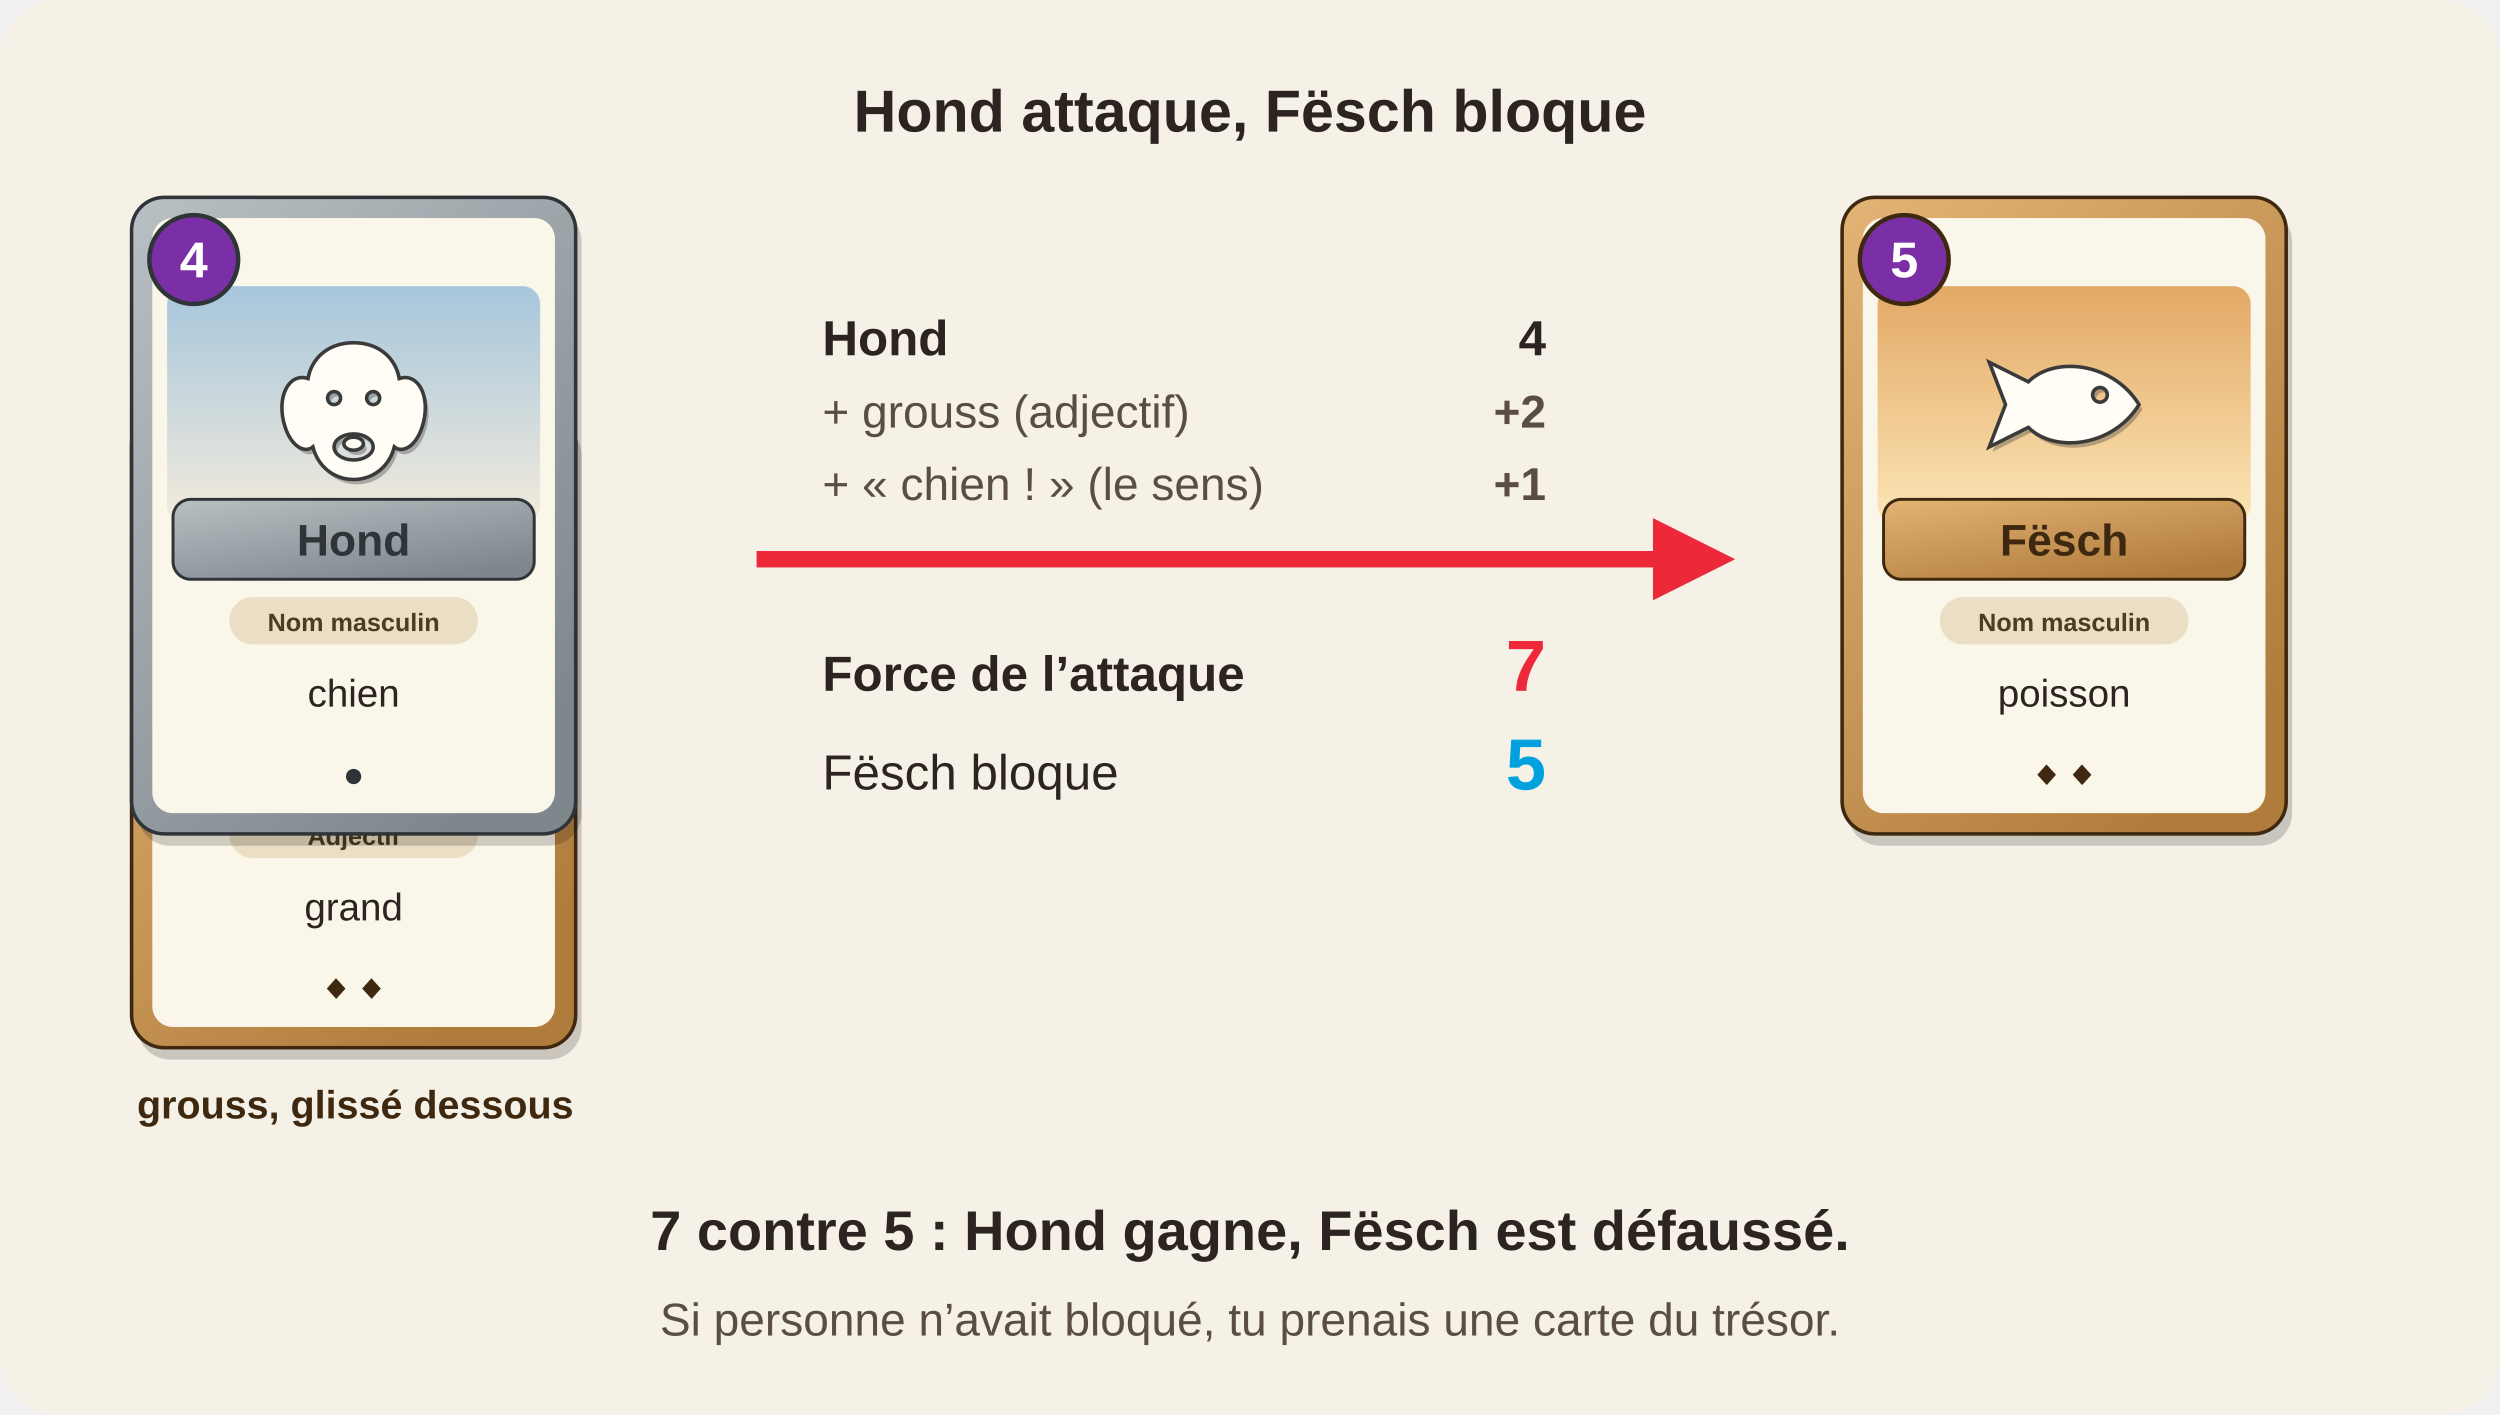
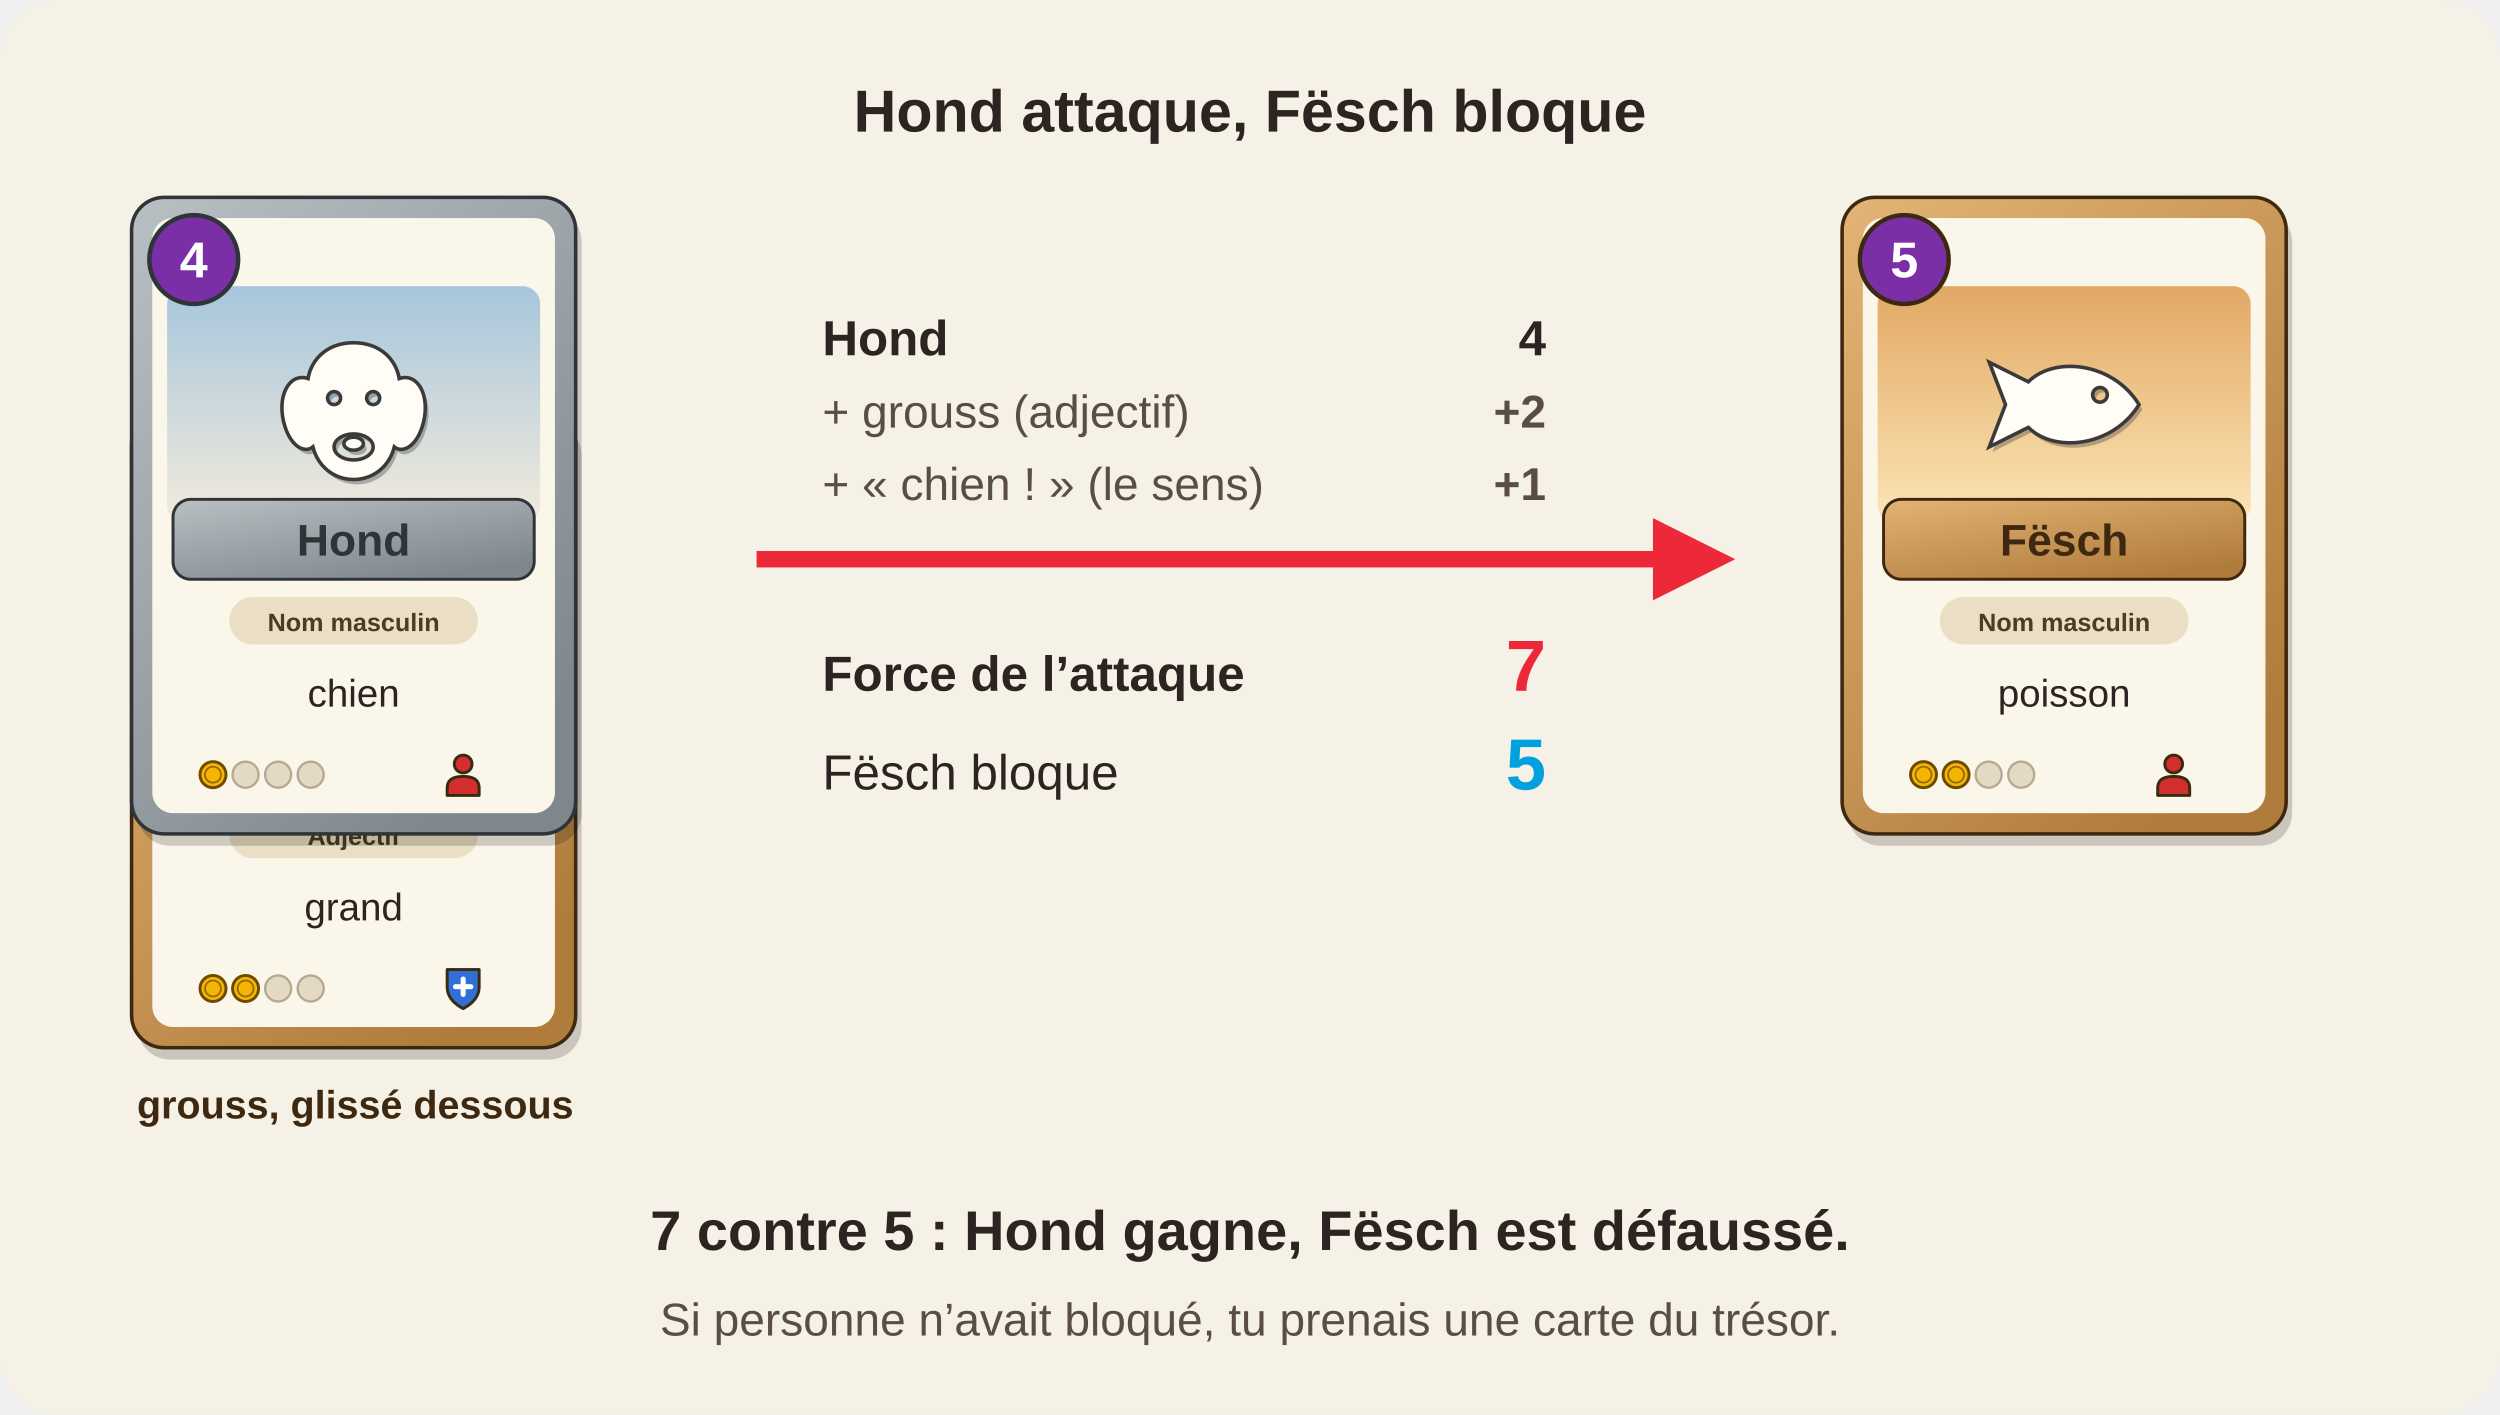
<svg xmlns="http://www.w3.org/2000/svg" viewBox="0 0 760 430" role="img" aria-label="Un combat : Hond, avec grouss et le sens dit, Force 7, contre Fësch, Force 5">
  <rect width="760" height="430" rx="18" fill="#F6F1E7" />
  <text x="380" y="40" text-anchor="middle" font-family="'Helvetica Neue', Arial, sans-serif" font-size="18" font-weight="800" fill="#2b2420">Hond attaque, Fësch bloque</text>
  <g transform="translate(40 125) scale(0.9)">
    <defs>
      <linearGradient id="m19" x1="0" y1="0" x2=".7" y2="1">
        <stop offset="0" stop-color="#E3B475" />
        <stop offset="1" stop-color="#B07C3C" />
      </linearGradient>
      <linearGradient id="c20" x1="0" y1="0" x2="0" y2="1">
        <stop offset="0" stop-color="#E2A865" />
        <stop offset="1" stop-color="#FCE6B6" />
      </linearGradient>
    </defs>
    <rect x="2" y="4" width="150" height="215" rx="11" fill="#000" opacity=".18" />
    <rect width="150" height="215" rx="11" fill="url(#m19)" stroke="#3E2910" stroke-width="1.2" />
    <rect x="7" y="7" width="136" height="201" rx="7" fill="#FBF6EA" />
    <rect x="12" y="30" width="126" height="80" rx="6" fill="url(#c20)" />
    <g transform="translate(12 38) scale(1.26 1.1)">
      <path d="M16.0 47.7 Q22.2 47.7 21.7 45.9 Q21.1 44.0 27.3 44.0 Q33.6 44.0 33.0 33.5 Q32.4 23.0 38.7 23.0 Q44.9 23.0 44.3 23.6 Q43.8 24.3 50.0 24.3 Q56.2 24.3 55.7 34.7 Q55.1 45.2 61.3 45.2 Q67.6 45.2 67.0 45.2 Q66.4 45.2 72.7 45.2" fill="none" stroke="#3a3a3a" stroke-width="4.4" stroke-linecap="round" opacity=".35" transform="translate(.6 1)" />
      <path d="M16.0 47.7 Q22.2 47.7 21.7 45.9 Q21.1 44.0 27.3 44.0 Q33.6 44.0 33.0 33.5 Q32.4 23.0 38.7 23.0 Q44.9 23.0 44.3 23.6 Q43.8 24.3 50.0 24.3 Q56.2 24.3 55.7 34.7 Q55.1 45.2 61.3 45.2 Q67.6 45.2 67.0 45.2 Q66.4 45.2 72.7 45.2" fill="none" stroke="#fff" stroke-width="3.2" stroke-linecap="round" />
      <circle cx="38.7" cy="23.0" r="2.5" fill="#fff" stroke="#3a3a3a" stroke-width=".8" />
      <circle cx="50.0" cy="24.3" r="2.5" fill="#fff" stroke="#3a3a3a" stroke-width=".8" />
    </g>
    <circle cx="21" cy="21" r="15" fill="#7B2FA6" stroke="#3E2910" stroke-width="1.5" />
    <text x="21" y="27" text-anchor="middle" font-family="'Helvetica Neue', Arial, sans-serif" font-size="17" font-weight="800" fill="#fff">6</text>
    <rect x="14" y="102" width="122" height="27" rx="6" fill="url(#m19)" stroke="#3E2910" stroke-width="1" />
    <text x="75" y="121" text-anchor="middle" font-family="'Helvetica Neue', Arial, sans-serif" font-size="15" font-weight="800" fill="#3E2910">grouss</text>
    <rect x="33" y="135" width="84" height="16" rx="8" fill="#EADFC4" />
    <text x="75" y="146.5" text-anchor="middle" font-family="'Helvetica Neue', Arial, sans-serif" font-size="8.5" font-weight="700" fill="#4b3c22">Adjectif</text>
    <text x="75" y="172" text-anchor="middle" font-family="'Helvetica Neue', Arial, sans-serif" font-size="13" fill="#2b2420">grand</text>
-     <text x="75" y="199" text-anchor="middle" font-family="'Helvetica Neue', Arial, sans-serif" font-size="12" fill="#3E2910">◆◆</text>
+     <circle cx="27.5" cy="195" r="4.4" fill="#F2B705" stroke="#6E4A00" stroke-width="1" />
+     <circle cx="27.5" cy="195" r="2.7" fill="none" stroke="#9A6400" stroke-width=".6" />
+     <circle cx="38.5" cy="195" r="4.4" fill="#F2B705" stroke="#6E4A00" stroke-width="1" />
+     <circle cx="38.5" cy="195" r="2.7" fill="none" stroke="#9A6400" stroke-width=".6" />
+     <circle cx="49.5" cy="195" r="4.4" fill="#E4DAC3" stroke="#B5A98F" stroke-width=".8" />
+     <circle cx="60.5" cy="195" r="4.4" fill="#E4DAC3" stroke="#B5A98F" stroke-width=".8" />
+     <path d="M106.6 188.6 H117.4 V194.4 C117.4 198.2 114.6 200.4 112 201.8 C109.4 200.4 106.6 198.2 106.6 194.4 Z" fill="#2F6FD6" stroke="#3a2a10" stroke-width="1" stroke-linejoin="round" />
+     <path d="M109.4 194.4 H114.6 M112 191.8 V197" stroke="#fff" stroke-width="1.7" stroke-linecap="round" />
  </g>
  <g transform="translate(40 60) scale(0.9)">
    <defs>
      <linearGradient id="m21" x1="0" y1="0" x2=".7" y2="1">
        <stop offset="0" stop-color="#B9C0C4" />
        <stop offset="1" stop-color="#7E878C" />
      </linearGradient>
      <linearGradient id="c22" x1="0" y1="0" x2="0" y2="1">
        <stop offset="0" stop-color="#A6C6DC" />
        <stop offset="1" stop-color="#F3EBDC" />
      </linearGradient>
    </defs>
    <rect x="2" y="4" width="150" height="215" rx="11" fill="#000" opacity=".18" />
    <rect width="150" height="215" rx="11" fill="url(#m21)" stroke="#2E3437" stroke-width="1.2" />
    <rect x="7" y="7" width="136" height="201" rx="7" fill="#FBF6EA" />
    <rect x="12" y="30" width="126" height="80" rx="6" fill="url(#c22)" />
    <g transform="translate(75 70) scale(.55)">
      <path d="M0 -38 C16 -38 26 -28 28 -16 C40 -20 48 -4 42 14 C38 26 30 30 25 26 C22 38 12 46 0 46 C-12 46 -22 38 -25 26 C-30 30 -38 26 -42 14 C-48 -4 -40 -20 -28 -16 C-26 -28 -16 -38 0 -38 Z M-16 -4 A4 4 0 1 0 -8 -4 A4 4 0 1 0 -16 -4 Z M8 -4 A4 4 0 1 0 16 -4 A4 4 0 1 0 8 -4 Z M-12 26 A12 8 0 1 0 12 26 A12 8 0 1 0 -12 26 Z M-6 24 A6 4 0 1 0 6 24 A6 4 0 1 0 -6 24 Z" fill-rule="evenodd" fill="#3a3a3a" opacity=".35" transform="translate(2 3)" />
      <path d="M0 -38 C16 -38 26 -28 28 -16 C40 -20 48 -4 42 14 C38 26 30 30 25 26 C22 38 12 46 0 46 C-12 46 -22 38 -25 26 C-30 30 -38 26 -42 14 C-48 -4 -40 -20 -28 -16 C-26 -28 -16 -38 0 -38 Z M-16 -4 A4 4 0 1 0 -8 -4 A4 4 0 1 0 -16 -4 Z M8 -4 A4 4 0 1 0 16 -4 A4 4 0 1 0 8 -4 Z M-12 26 A12 8 0 1 0 12 26 A12 8 0 1 0 -12 26 Z M-6 24 A6 4 0 1 0 6 24 A6 4 0 1 0 -6 24 Z" fill-rule="evenodd" fill="#FFFDF6" stroke="#3a3a3a" stroke-width="2.2" />
    </g>
    <circle cx="21" cy="21" r="15" fill="#7B2FA6" stroke="#2E3437" stroke-width="1.5" />
    <text x="21" y="27" text-anchor="middle" font-family="'Helvetica Neue', Arial, sans-serif" font-size="17" font-weight="800" fill="#fff">4</text>
    <rect x="14" y="102" width="122" height="27" rx="6" fill="url(#m21)" stroke="#2E3437" stroke-width="1" />
    <text x="75" y="121" text-anchor="middle" font-family="'Helvetica Neue', Arial, sans-serif" font-size="15" font-weight="800" fill="#2E3437">Hond</text>
    <rect x="33" y="135" width="84" height="16" rx="8" fill="#EADFC4" />
    <text x="75" y="146.5" text-anchor="middle" font-family="'Helvetica Neue', Arial, sans-serif" font-size="8.5" font-weight="700" fill="#4b3c22">Nom masculin</text>
    <text x="75" y="172" text-anchor="middle" font-family="'Helvetica Neue', Arial, sans-serif" font-size="13" fill="#2b2420">chien</text>
-     <text x="75" y="199" text-anchor="middle" font-family="'Helvetica Neue', Arial, sans-serif" font-size="12" fill="#2E3437">●</text>
+     <circle cx="27.5" cy="195" r="4.4" fill="#F2B705" stroke="#6E4A00" stroke-width="1" />
+     <circle cx="27.5" cy="195" r="2.7" fill="none" stroke="#9A6400" stroke-width=".6" />
+     <circle cx="38.5" cy="195" r="4.4" fill="#E4DAC3" stroke="#B5A98F" stroke-width=".8" />
+     <circle cx="49.5" cy="195" r="4.4" fill="#E4DAC3" stroke="#B5A98F" stroke-width=".8" />
+     <circle cx="60.5" cy="195" r="4.4" fill="#E4DAC3" stroke="#B5A98F" stroke-width=".8" />
+     <circle cx="112" cy="191.4" r="3" fill="#D32F2F" stroke="#3a2a10" stroke-width="1" stroke-linejoin="round" />
+     <path d="M106.6 202 V199.6 C106.6 196.4 109 195.6 112 195.6 C115 195.6 117.4 196.4 117.4 199.6 V202 Z" fill="#D32F2F" stroke="#3a2a10" stroke-width="1" stroke-linejoin="round" />
  </g>
  <g transform="translate(560 60) scale(0.9)">
    <defs>
      <linearGradient id="m23" x1="0" y1="0" x2=".7" y2="1">
        <stop offset="0" stop-color="#E3B475" />
        <stop offset="1" stop-color="#B07C3C" />
      </linearGradient>
      <linearGradient id="c24" x1="0" y1="0" x2="0" y2="1">
        <stop offset="0" stop-color="#E2A865" />
        <stop offset="1" stop-color="#FCE6B6" />
      </linearGradient>
    </defs>
    <rect x="2" y="4" width="150" height="215" rx="11" fill="#000" opacity=".18" />
    <rect width="150" height="215" rx="11" fill="url(#m23)" stroke="#3E2910" stroke-width="1.2" />
    <rect x="7" y="7" width="136" height="201" rx="7" fill="#FBF6EA" />
    <rect x="12" y="30" width="126" height="80" rx="6" fill="url(#c24)" />
    <g transform="translate(75 70) scale(.55)">
      <path d="M46 0 C30 -26 -6 -30 -22 -14 L-46 -26 L-36 0 L-46 26 L-22 14 C-6 30 30 26 46 0 Z M17.5 -6 A4.5 4.5 0 1 0 26.5 -6 A4.5 4.5 0 1 0 17.5 -6 Z" fill-rule="evenodd" fill="#3a3a3a" opacity=".35" transform="translate(2 3)" />
      <path d="M46 0 C30 -26 -6 -30 -22 -14 L-46 -26 L-36 0 L-46 26 L-22 14 C-6 30 30 26 46 0 Z M17.5 -6 A4.5 4.5 0 1 0 26.5 -6 A4.5 4.5 0 1 0 17.5 -6 Z" fill-rule="evenodd" fill="#FFFDF6" stroke="#3a3a3a" stroke-width="2.2" />
    </g>
    <circle cx="21" cy="21" r="15" fill="#7B2FA6" stroke="#3E2910" stroke-width="1.5" />
    <text x="21" y="27" text-anchor="middle" font-family="'Helvetica Neue', Arial, sans-serif" font-size="17" font-weight="800" fill="#fff">5</text>
    <rect x="14" y="102" width="122" height="27" rx="6" fill="url(#m23)" stroke="#3E2910" stroke-width="1" />
    <text x="75" y="121" text-anchor="middle" font-family="'Helvetica Neue', Arial, sans-serif" font-size="15" font-weight="800" fill="#3E2910">Fësch</text>
    <rect x="33" y="135" width="84" height="16" rx="8" fill="#EADFC4" />
    <text x="75" y="146.5" text-anchor="middle" font-family="'Helvetica Neue', Arial, sans-serif" font-size="8.5" font-weight="700" fill="#4b3c22">Nom masculin</text>
    <text x="75" y="172" text-anchor="middle" font-family="'Helvetica Neue', Arial, sans-serif" font-size="13" fill="#2b2420">poisson</text>
-     <text x="75" y="199" text-anchor="middle" font-family="'Helvetica Neue', Arial, sans-serif" font-size="12" fill="#3E2910">◆◆</text>
+     <circle cx="27.5" cy="195" r="4.4" fill="#F2B705" stroke="#6E4A00" stroke-width="1" />
+     <circle cx="27.5" cy="195" r="2.7" fill="none" stroke="#9A6400" stroke-width=".6" />
+     <circle cx="38.5" cy="195" r="4.4" fill="#F2B705" stroke="#6E4A00" stroke-width="1" />
+     <circle cx="38.5" cy="195" r="2.7" fill="none" stroke="#9A6400" stroke-width=".6" />
+     <circle cx="49.5" cy="195" r="4.4" fill="#E4DAC3" stroke="#B5A98F" stroke-width=".8" />
+     <circle cx="60.5" cy="195" r="4.4" fill="#E4DAC3" stroke="#B5A98F" stroke-width=".8" />
+     <circle cx="112" cy="191.4" r="3" fill="#D32F2F" stroke="#3a2a10" stroke-width="1" stroke-linejoin="round" />
+     <path d="M106.6 202 V199.6 C106.6 196.4 109 195.6 112 195.6 C115 195.6 117.4 196.4 117.4 199.6 V202 Z" fill="#D32F2F" stroke="#3a2a10" stroke-width="1" stroke-linejoin="round" />
  </g>
  <path d="M230 170 H520" stroke="#ED2939" stroke-width="5" marker-end="url(#fl)" />
  <defs>
    <marker id="fl" viewBox="0 0 10 10" refX="7" refY="5" markerWidth="5" markerHeight="5" orient="auto">
      <path d="M0 0 L10 5 L0 10 Z" fill="#ED2939" />
    </marker>
  </defs>
  <text x="250" y="108" text-anchor="start" font-family="'Helvetica Neue', Arial, sans-serif" font-size="15" font-weight="800" fill="#2b2420">Hond</text>
  <text x="470" y="108" text-anchor="end" font-family="'Helvetica Neue', Arial, sans-serif" font-size="15" font-weight="800" fill="#2b2420">4</text>
  <text x="250" y="130" text-anchor="start" font-family="'Helvetica Neue', Arial, sans-serif" font-size="14" font-weight="400" fill="#5a4e44">+ grouss (adjectif)</text>
  <text x="470" y="130" text-anchor="end" font-family="'Helvetica Neue', Arial, sans-serif" font-size="14" font-weight="700" fill="#5a4e44">+2</text>
  <text x="250" y="152" text-anchor="start" font-family="'Helvetica Neue', Arial, sans-serif" font-size="14" font-weight="400" fill="#5a4e44">+ « chien ! » (le sens)</text>
  <text x="470" y="152" text-anchor="end" font-family="'Helvetica Neue', Arial, sans-serif" font-size="14" font-weight="700" fill="#5a4e44">+1</text>
  <text x="250" y="210" text-anchor="start" font-family="'Helvetica Neue', Arial, sans-serif" font-size="15" font-weight="800" fill="#2b2420">Force de l’attaque</text>
  <text x="470" y="210" text-anchor="end" font-family="'Helvetica Neue', Arial, sans-serif" font-size="22" font-weight="800" fill="#ED2939">7</text>
  <text x="250" y="240" text-anchor="start" font-family="'Helvetica Neue', Arial, sans-serif" font-size="15" font-weight="400" fill="#2b2420">Fësch bloque</text>
  <text x="470" y="240" text-anchor="end" font-family="'Helvetica Neue', Arial, sans-serif" font-size="22" font-weight="800" fill="#00A1DE">5</text>
  <text x="108" y="340" text-anchor="middle" font-family="'Helvetica Neue', Arial, sans-serif" font-size="12" font-weight="700" fill="#3E2910">grouss, glissé dessous</text>
  <text x="380" y="380" text-anchor="middle" font-family="'Helvetica Neue', Arial, sans-serif" font-size="17" font-weight="800" fill="#2b2420">7 contre 5 : Hond gagne, Fësch est défaussé.</text>
  <text x="380" y="406" text-anchor="middle" font-family="'Helvetica Neue', Arial, sans-serif" font-size="14" font-weight="400" fill="#5a4e44">Si personne n’avait bloqué, tu prenais une carte du trésor.</text>
</svg>
